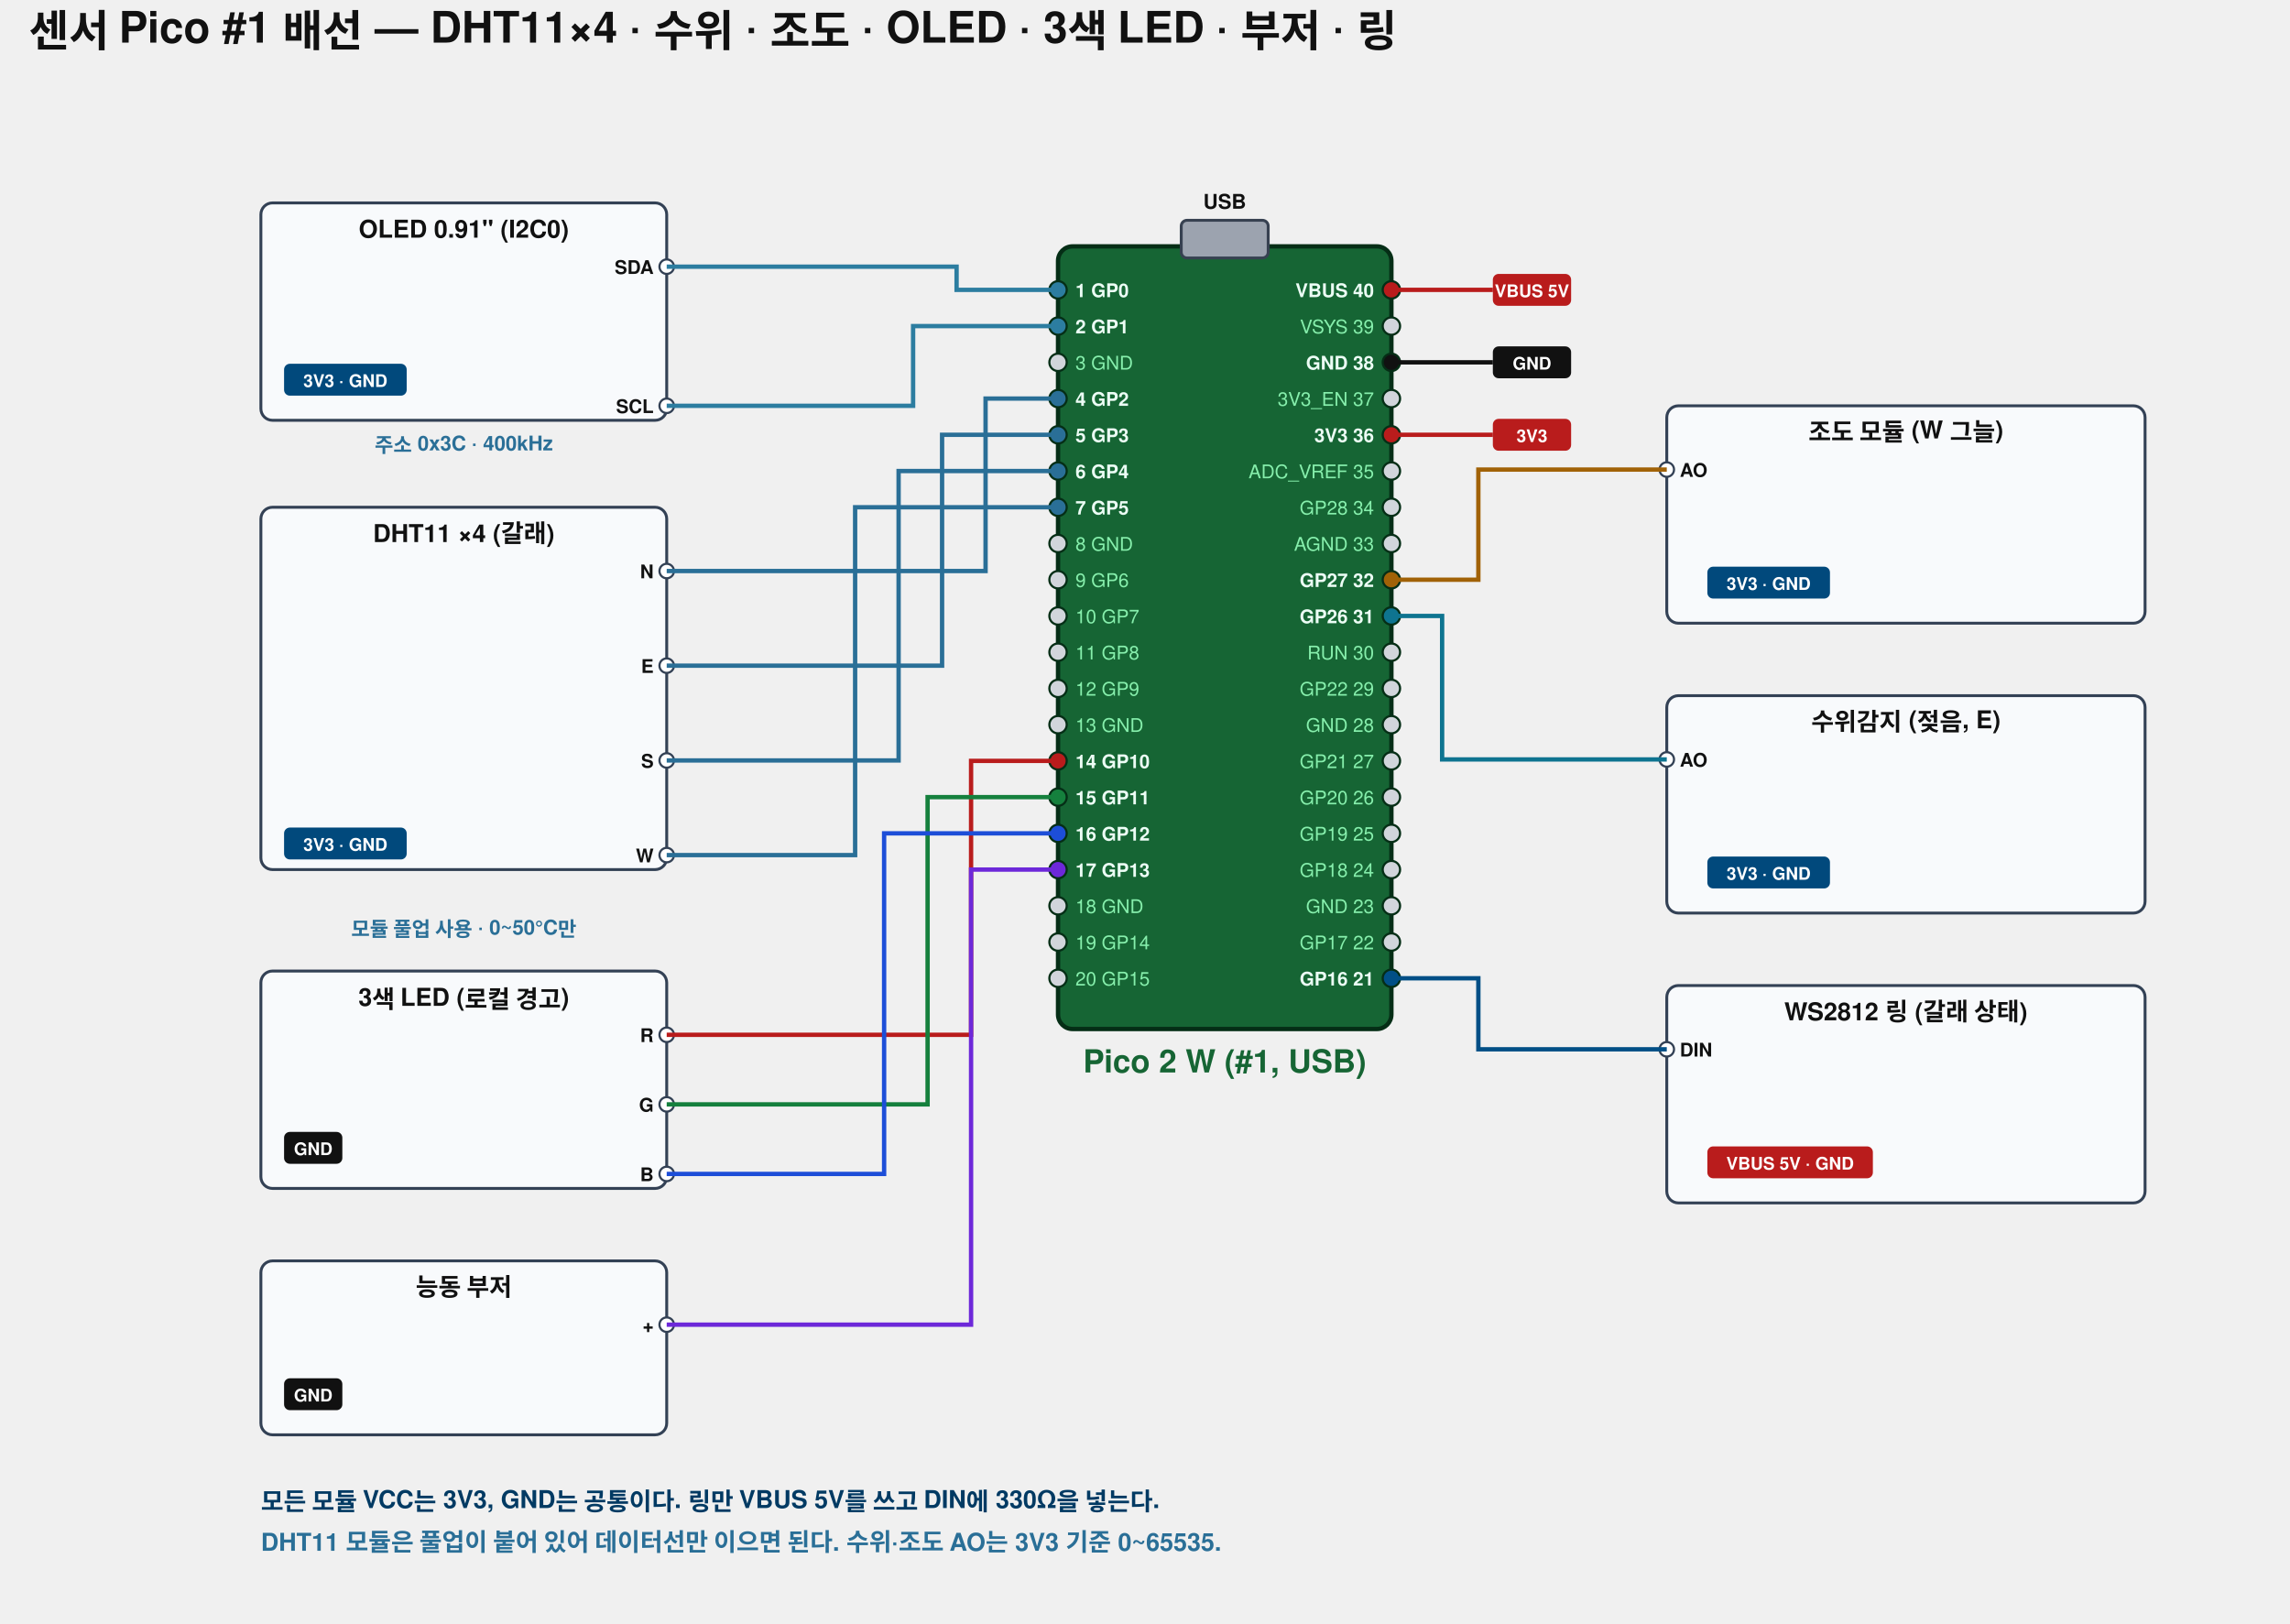
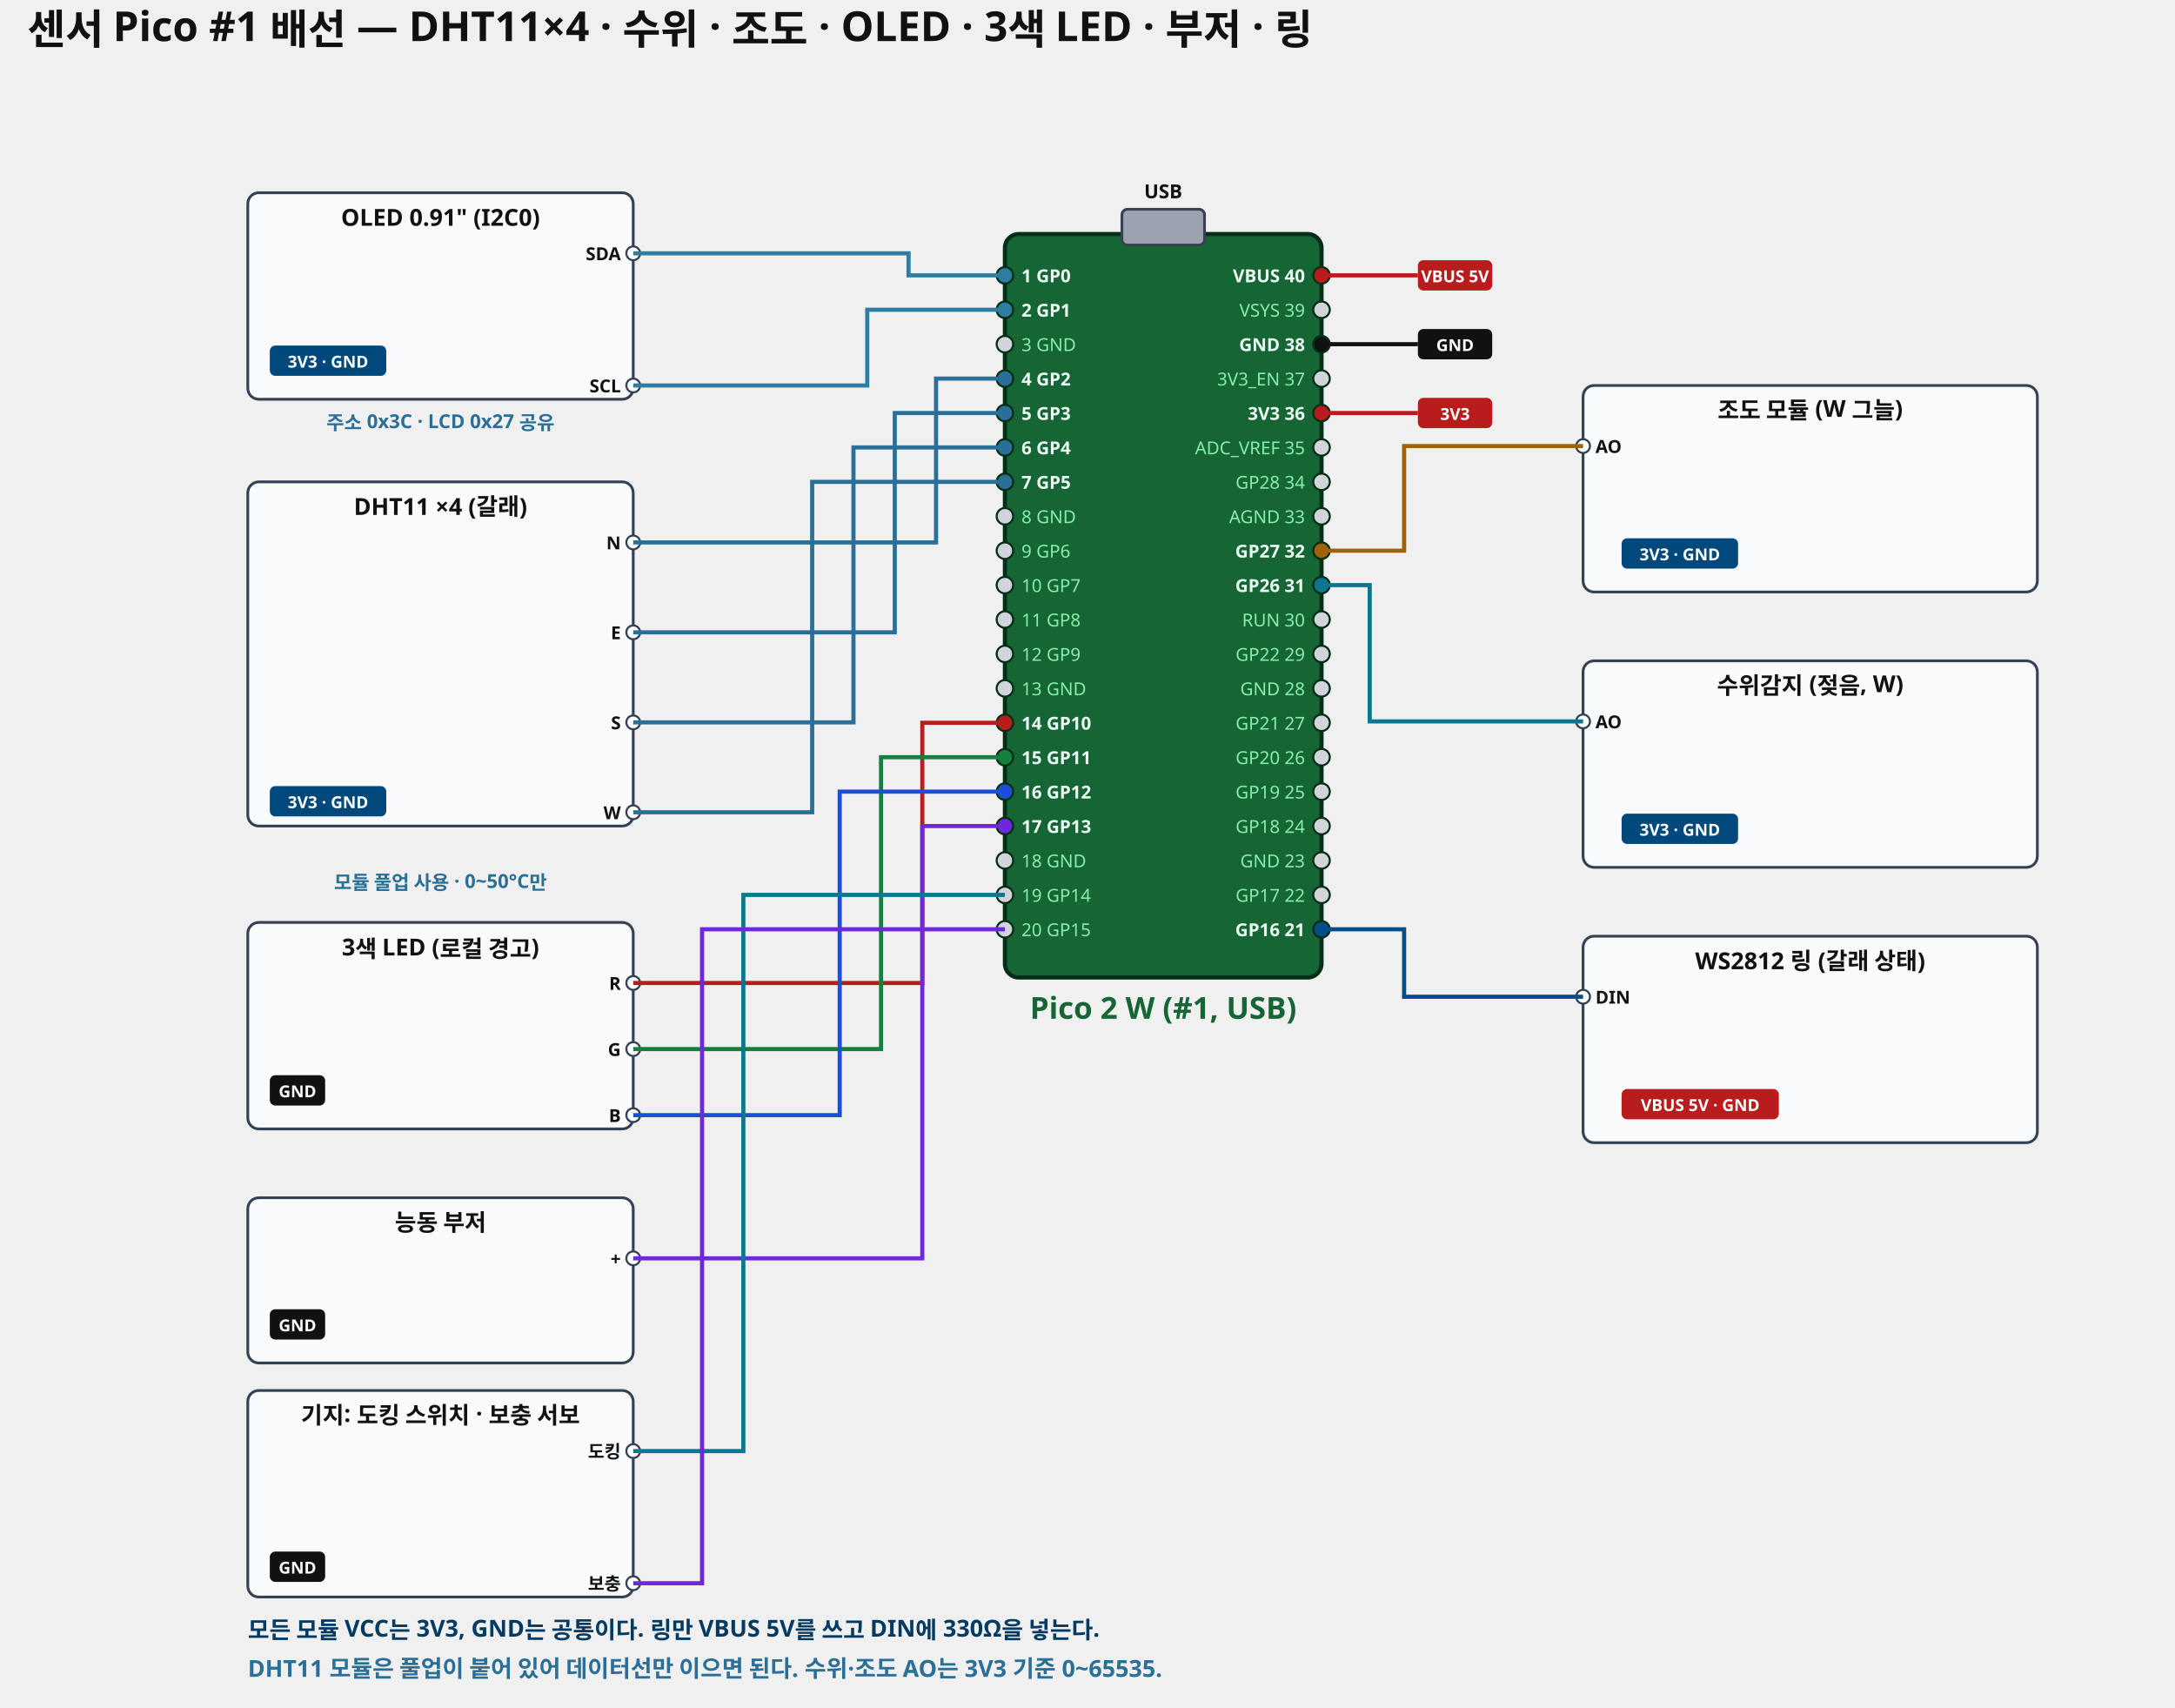
- <svg xmlns="http://www.w3.org/2000/svg" viewBox="-70 -50 1580 1120" width="1580" height="1120" font-family="Helvetica, Apple SD Gothic Neo, Noto Sans KR, sans-serif">
+ <svg xmlns="http://www.w3.org/2000/svg" viewBox="-70 -50 1580 1240" width="1580" height="1240" font-family="'Pretendard Variable', Pretendard, 'Apple SD Gothic Neo', sans-serif">
  <defs>
    <marker id="arrE" viewBox="0 0 10 10" refX="9" refY="5" markerWidth="7" markerHeight="7" orient="auto">
      <path d="M0 0 L10 5 L0 10 z" fill="#01497c" />
    </marker>
    <marker id="arrS" viewBox="0 0 10 10" refX="1" refY="5" markerWidth="7" markerHeight="7" orient="auto">
      <path d="M10 0 L0 5 L10 10 z" fill="#01497c" />
    </marker>
    <marker id="flow" viewBox="0 0 10 10" refX="9" refY="5" markerWidth="8" markerHeight="8" orient="auto">
      <path d="M0 0 L10 5 L0 10 z" fill="#012a4a" />
    </marker>
    <marker id="flowB" viewBox="0 0 10 10" refX="9" refY="5" markerWidth="8" markerHeight="8" orient="auto">
      <path d="M0 0 L10 5 L0 10 z" fill="#2a6f97" />
    </marker>
    <marker id="flowL" viewBox="0 0 10 10" refX="9" refY="5" markerWidth="8" markerHeight="8" orient="auto">
      <path d="M0 0 L10 5 L0 10 z" fill="#a9d6e5" />
    </marker>
    <pattern id="waves" width="40" height="18" patternUnits="userSpaceOnUse">
      <path d="M0 9 q10 -7 20 0 t20 0" fill="none" stroke="#468faf" stroke-width="2" />
    </pattern>
    <pattern id="hatch" width="12" height="12" patternUnits="userSpaceOnUse" patternTransform="rotate(45)">
      <rect width="6" height="12" fill="#a9d6e5" />
      <rect x="6" width="6" height="12" fill="#ffffff" />
    </pattern>
  </defs>
  <text x="-50.0" y="-18.0" font-size="30" text-anchor="start" font-weight="800" fill="#111">센서 Pico #1 배선 — DHT11×4 · 수위 · 조도 · OLED · 3색 LED · 부저 · 링</text>
  <rect x="660.0" y="120.0" width="230.0" height="540.0" rx="10" fill="#166534" stroke="#052e16" stroke-width="3" />
  <rect x="745.0" y="102.0" width="60.0" height="26.0" rx="4" fill="#9ca3af" stroke="#374151" stroke-width="2" />
  <text x="775.0" y="94.0" font-size="14" text-anchor="middle" font-weight="800" fill="#111">USB</text>
  <text x="775.0" y="690.0" font-size="22" text-anchor="middle" font-weight="800" fill="#166534">Pico 2 W (#1, USB)</text>
  <circle cx="660.0" cy="150.0" r="6.0" fill="#2c7da0" stroke="#052e16" stroke-width="1.5" />
  <text x="672.0" y="155.0" font-size="13" text-anchor="start" font-weight="800" fill="#ecfdf5">1 GP0</text>
  <circle cx="660.0" cy="175.0" r="6.0" fill="#2c7da0" stroke="#052e16" stroke-width="1.5" />
  <text x="672.0" y="180.0" font-size="13" text-anchor="start" font-weight="800" fill="#ecfdf5">2 GP1</text>
  <circle cx="660.0" cy="200.0" r="6.0" fill="#d1d5db" stroke="#052e16" stroke-width="1.5" />
  <text x="672.0" y="205.0" font-size="13" text-anchor="start" font-weight="500" fill="#86efac">3 GND</text>
  <circle cx="660.0" cy="225.0" r="6.0" fill="#2a6f97" stroke="#052e16" stroke-width="1.5" />
  <text x="672.0" y="230.0" font-size="13" text-anchor="start" font-weight="800" fill="#ecfdf5">4 GP2</text>
  <circle cx="660.0" cy="250.0" r="6.0" fill="#2a6f97" stroke="#052e16" stroke-width="1.5" />
  <text x="672.0" y="255.0" font-size="13" text-anchor="start" font-weight="800" fill="#ecfdf5">5 GP3</text>
  <circle cx="660.0" cy="275.0" r="6.0" fill="#2a6f97" stroke="#052e16" stroke-width="1.5" />
  <text x="672.0" y="280.0" font-size="13" text-anchor="start" font-weight="800" fill="#ecfdf5">6 GP4</text>
  <circle cx="660.0" cy="300.0" r="6.0" fill="#2a6f97" stroke="#052e16" stroke-width="1.5" />
  <text x="672.0" y="305.0" font-size="13" text-anchor="start" font-weight="800" fill="#ecfdf5">7 GP5</text>
  <circle cx="660.0" cy="325.0" r="6.0" fill="#d1d5db" stroke="#052e16" stroke-width="1.5" />
  <text x="672.0" y="330.0" font-size="13" text-anchor="start" font-weight="500" fill="#86efac">8 GND</text>
  <circle cx="660.0" cy="350.0" r="6.0" fill="#d1d5db" stroke="#052e16" stroke-width="1.5" />
  <text x="672.0" y="355.0" font-size="13" text-anchor="start" font-weight="500" fill="#86efac">9 GP6</text>
  <circle cx="660.0" cy="375.0" r="6.0" fill="#d1d5db" stroke="#052e16" stroke-width="1.5" />
  <text x="672.0" y="380.0" font-size="13" text-anchor="start" font-weight="500" fill="#86efac">10 GP7</text>
  <circle cx="660.0" cy="400.0" r="6.0" fill="#d1d5db" stroke="#052e16" stroke-width="1.5" />
  <text x="672.0" y="405.0" font-size="13" text-anchor="start" font-weight="500" fill="#86efac">11 GP8</text>
  <circle cx="660.0" cy="425.0" r="6.0" fill="#d1d5db" stroke="#052e16" stroke-width="1.5" />
  <text x="672.0" y="430.0" font-size="13" text-anchor="start" font-weight="500" fill="#86efac">12 GP9</text>
  <circle cx="660.0" cy="450.0" r="6.0" fill="#d1d5db" stroke="#052e16" stroke-width="1.5" />
  <text x="672.0" y="455.0" font-size="13" text-anchor="start" font-weight="500" fill="#86efac">13 GND</text>
  <circle cx="660.0" cy="475.0" r="6.0" fill="#b91c1c" stroke="#052e16" stroke-width="1.5" />
  <text x="672.0" y="480.0" font-size="13" text-anchor="start" font-weight="800" fill="#ecfdf5">14 GP10</text>
  <circle cx="660.0" cy="500.0" r="6.0" fill="#15803d" stroke="#052e16" stroke-width="1.5" />
  <text x="672.0" y="505.0" font-size="13" text-anchor="start" font-weight="800" fill="#ecfdf5">15 GP11</text>
  <circle cx="660.0" cy="525.0" r="6.0" fill="#1d4ed8" stroke="#052e16" stroke-width="1.5" />
  <text x="672.0" y="530.0" font-size="13" text-anchor="start" font-weight="800" fill="#ecfdf5">16 GP12</text>
  <circle cx="660.0" cy="550.0" r="6.0" fill="#6d28d9" stroke="#052e16" stroke-width="1.5" />
  <text x="672.0" y="555.0" font-size="13" text-anchor="start" font-weight="800" fill="#ecfdf5">17 GP13</text>
  <circle cx="660.0" cy="575.0" r="6.0" fill="#d1d5db" stroke="#052e16" stroke-width="1.5" />
  <text x="672.0" y="580.0" font-size="13" text-anchor="start" font-weight="500" fill="#86efac">18 GND</text>
  <circle cx="660.0" cy="600.0" r="6.0" fill="#d1d5db" stroke="#052e16" stroke-width="1.5" />
  <text x="672.0" y="605.0" font-size="13" text-anchor="start" font-weight="500" fill="#86efac">19 GP14</text>
  <circle cx="660.0" cy="625.0" r="6.0" fill="#d1d5db" stroke="#052e16" stroke-width="1.5" />
  <text x="672.0" y="630.0" font-size="13" text-anchor="start" font-weight="500" fill="#86efac">20 GP15</text>
  <circle cx="890.0" cy="150.0" r="6.0" fill="#b91c1c" stroke="#052e16" stroke-width="1.5" />
  <text x="878.0" y="155.0" font-size="13" text-anchor="end" font-weight="800" fill="#ecfdf5">VBUS 40</text>
  <circle cx="890.0" cy="175.0" r="6.0" fill="#d1d5db" stroke="#052e16" stroke-width="1.5" />
  <text x="878.0" y="180.0" font-size="13" text-anchor="end" font-weight="500" fill="#86efac">VSYS 39</text>
  <circle cx="890.0" cy="200.0" r="6.0" fill="#111111" stroke="#052e16" stroke-width="1.5" />
  <text x="878.0" y="205.0" font-size="13" text-anchor="end" font-weight="800" fill="#ecfdf5">GND 38</text>
  <circle cx="890.0" cy="225.0" r="6.0" fill="#d1d5db" stroke="#052e16" stroke-width="1.5" />
  <text x="878.0" y="230.0" font-size="13" text-anchor="end" font-weight="500" fill="#86efac">3V3_EN 37</text>
  <circle cx="890.0" cy="250.0" r="6.0" fill="#b91c1c" stroke="#052e16" stroke-width="1.5" />
  <text x="878.0" y="255.0" font-size="13" text-anchor="end" font-weight="800" fill="#ecfdf5">3V3 36</text>
  <circle cx="890.0" cy="275.0" r="6.0" fill="#d1d5db" stroke="#052e16" stroke-width="1.5" />
  <text x="878.0" y="280.0" font-size="13" text-anchor="end" font-weight="500" fill="#86efac">ADC_VREF 35</text>
  <circle cx="890.0" cy="300.0" r="6.0" fill="#d1d5db" stroke="#052e16" stroke-width="1.5" />
  <text x="878.0" y="305.0" font-size="13" text-anchor="end" font-weight="500" fill="#86efac">GP28 34</text>
  <circle cx="890.0" cy="325.0" r="6.0" fill="#d1d5db" stroke="#052e16" stroke-width="1.5" />
  <text x="878.0" y="330.0" font-size="13" text-anchor="end" font-weight="500" fill="#86efac">AGND 33</text>
  <circle cx="890.0" cy="350.0" r="6.0" fill="#a16207" stroke="#052e16" stroke-width="1.5" />
  <text x="878.0" y="355.0" font-size="13" text-anchor="end" font-weight="800" fill="#ecfdf5">GP27 32</text>
  <circle cx="890.0" cy="375.0" r="6.0" fill="#0e7490" stroke="#052e16" stroke-width="1.5" />
  <text x="878.0" y="380.0" font-size="13" text-anchor="end" font-weight="800" fill="#ecfdf5">GP26 31</text>
  <circle cx="890.0" cy="400.0" r="6.0" fill="#d1d5db" stroke="#052e16" stroke-width="1.5" />
  <text x="878.0" y="405.0" font-size="13" text-anchor="end" font-weight="500" fill="#86efac">RUN 30</text>
  <circle cx="890.0" cy="425.0" r="6.0" fill="#d1d5db" stroke="#052e16" stroke-width="1.5" />
  <text x="878.0" y="430.0" font-size="13" text-anchor="end" font-weight="500" fill="#86efac">GP22 29</text>
  <circle cx="890.0" cy="450.0" r="6.0" fill="#d1d5db" stroke="#052e16" stroke-width="1.5" />
  <text x="878.0" y="455.0" font-size="13" text-anchor="end" font-weight="500" fill="#86efac">GND 28</text>
  <circle cx="890.0" cy="475.0" r="6.0" fill="#d1d5db" stroke="#052e16" stroke-width="1.5" />
  <text x="878.0" y="480.0" font-size="13" text-anchor="end" font-weight="500" fill="#86efac">GP21 27</text>
  <circle cx="890.0" cy="500.0" r="6.0" fill="#d1d5db" stroke="#052e16" stroke-width="1.5" />
  <text x="878.0" y="505.0" font-size="13" text-anchor="end" font-weight="500" fill="#86efac">GP20 26</text>
  <circle cx="890.0" cy="525.0" r="6.0" fill="#d1d5db" stroke="#052e16" stroke-width="1.5" />
  <text x="878.0" y="530.0" font-size="13" text-anchor="end" font-weight="500" fill="#86efac">GP19 25</text>
  <circle cx="890.0" cy="550.0" r="6.0" fill="#d1d5db" stroke="#052e16" stroke-width="1.5" />
  <text x="878.0" y="555.0" font-size="13" text-anchor="end" font-weight="500" fill="#86efac">GP18 24</text>
  <circle cx="890.0" cy="575.0" r="6.0" fill="#d1d5db" stroke="#052e16" stroke-width="1.5" />
  <text x="878.0" y="580.0" font-size="13" text-anchor="end" font-weight="500" fill="#86efac">GND 23</text>
  <circle cx="890.0" cy="600.0" r="6.0" fill="#d1d5db" stroke="#052e16" stroke-width="1.5" />
  <text x="878.0" y="605.0" font-size="13" text-anchor="end" font-weight="500" fill="#86efac">GP17 22</text>
  <circle cx="890.0" cy="625.0" r="6.0" fill="#014f86" stroke="#052e16" stroke-width="1.5" />
  <text x="878.0" y="630.0" font-size="13" text-anchor="end" font-weight="800" fill="#ecfdf5">GP16 21</text>
  <rect x="110.0" y="90.0" width="280.0" height="150.0" rx="8" fill="#f8fafc" stroke="#334155" stroke-width="2" />
  <text x="250.0" y="114.0" font-size="17" text-anchor="middle" font-weight="800" fill="#111">OLED 0.91" (I2C0)</text>
  <circle cx="390.0" cy="134.0" r="5.0" fill="#fff" stroke="#334155" stroke-width="1.5" />
  <text x="381.0" y="139.0" font-size="13" text-anchor="end" font-weight="700" fill="#111">SDA</text>
  <circle cx="390.0" cy="230.0" r="5.0" fill="#fff" stroke="#334155" stroke-width="1.5" />
  <text x="381.0" y="235.0" font-size="13" text-anchor="end" font-weight="700" fill="#111">SCL</text>
  <rect x="126.0" y="201.0" width="84.6" height="22.0" rx="4" fill="#01497c" stroke="none" stroke-width="0" />
  <text x="168.3" y="217.0" font-size="12" text-anchor="middle" font-weight="800" fill="#fff">3V3 · GND</text>
  <path d="M 390.0 134.0 L 590.0 134.0 L 590.0 150.0 L 660.0 150.0" fill="none" stroke="#2c7da0" stroke-width="3" />
  <path d="M 390.0 230.0 L 560.0 230.0 L 560.0 175.0 L 660.0 175.0" fill="none" stroke="#2c7da0" stroke-width="3" />
-   <text x="250.0" y="262.0" font-size="14" text-anchor="middle" font-weight="700" fill="#2a6f97">주소 0x3C · 400kHz</text>
+   <text x="250.0" y="262.0" font-size="14" text-anchor="middle" font-weight="700" fill="#2a6f97">주소 0x3C · LCD 0x27 공유</text>
  <rect x="110.0" y="300.0" width="280.0" height="250.0" rx="8" fill="#f8fafc" stroke="#334155" stroke-width="2" />
  <text x="250.0" y="324.0" font-size="17" text-anchor="middle" font-weight="800" fill="#111">DHT11 ×4 (갈래)</text>
  <circle cx="390.0" cy="344.0" r="5.0" fill="#fff" stroke="#334155" stroke-width="1.5" />
  <text x="381.0" y="349.0" font-size="13" text-anchor="end" font-weight="700" fill="#111">N</text>
  <circle cx="390.0" cy="409.3" r="5.0" fill="#fff" stroke="#334155" stroke-width="1.5" />
  <text x="381.0" y="414.3" font-size="13" text-anchor="end" font-weight="700" fill="#111">E</text>
  <circle cx="390.0" cy="474.7" r="5.0" fill="#fff" stroke="#334155" stroke-width="1.5" />
  <text x="381.0" y="479.7" font-size="13" text-anchor="end" font-weight="700" fill="#111">S</text>
  <circle cx="390.0" cy="540.0" r="5.0" fill="#fff" stroke="#334155" stroke-width="1.5" />
  <text x="381.0" y="545.0" font-size="13" text-anchor="end" font-weight="700" fill="#111">W</text>
  <rect x="126.0" y="521.0" width="84.6" height="22.0" rx="4" fill="#01497c" stroke="none" stroke-width="0" />
  <text x="168.3" y="537.0" font-size="12" text-anchor="middle" font-weight="800" fill="#fff">3V3 · GND</text>
  <path d="M 390.0 344.0 L 610.0 344.0 L 610.0 225.0 L 660.0 225.0" fill="none" stroke="#2a6f97" stroke-width="3" />
  <path d="M 390.0 409.3 L 580.0 409.3 L 580.0 250.0 L 660.0 250.0" fill="none" stroke="#2a6f97" stroke-width="3" />
  <path d="M 390.0 474.7 L 550.0 474.7 L 550.0 275.0 L 660.0 275.0" fill="none" stroke="#2a6f97" stroke-width="3" />
  <path d="M 390.0 540.0 L 520.0 540.0 L 520.0 300.0 L 660.0 300.0" fill="none" stroke="#2a6f97" stroke-width="3" />
  <text x="250.0" y="596.0" font-size="14" text-anchor="middle" font-weight="700" fill="#2a6f97">모듈 풀업 사용 · 0~50°C만</text>
  <rect x="110.0" y="620.0" width="280.0" height="150.0" rx="8" fill="#f8fafc" stroke="#334155" stroke-width="2" />
  <text x="250.0" y="644.0" font-size="17" text-anchor="middle" font-weight="800" fill="#111">3색 LED (로컬 경고)</text>
  <circle cx="390.0" cy="664.0" r="5.0" fill="#fff" stroke="#334155" stroke-width="1.5" />
  <text x="381.0" y="669.0" font-size="13" text-anchor="end" font-weight="700" fill="#111">R</text>
  <circle cx="390.0" cy="712.0" r="5.0" fill="#fff" stroke="#334155" stroke-width="1.5" />
  <text x="381.0" y="717.0" font-size="13" text-anchor="end" font-weight="700" fill="#111">G</text>
  <circle cx="390.0" cy="760.0" r="5.0" fill="#fff" stroke="#334155" stroke-width="1.5" />
  <text x="381.0" y="765.0" font-size="13" text-anchor="end" font-weight="700" fill="#111">B</text>
  <rect x="126.0" y="731.0" width="40.2" height="22.0" rx="4" fill="#111111" stroke="none" stroke-width="0" />
  <text x="146.1" y="747.0" font-size="12" text-anchor="middle" font-weight="800" fill="#fff">GND</text>
  <path d="M 390.0 664.0 L 600.0 664.0 L 600.0 475.0 L 660.0 475.0" fill="none" stroke="#b91c1c" stroke-width="3" />
  <path d="M 390.0 712.0 L 570.0 712.0 L 570.0 500.0 L 660.0 500.0" fill="none" stroke="#15803d" stroke-width="3" />
  <path d="M 390.0 760.0 L 540.0 760.0 L 540.0 525.0 L 660.0 525.0" fill="none" stroke="#1d4ed8" stroke-width="3" />
  <rect x="110.0" y="820.0" width="280.0" height="120.0" rx="8" fill="#f8fafc" stroke="#334155" stroke-width="2" />
  <text x="250.0" y="844.0" font-size="17" text-anchor="middle" font-weight="800" fill="#111">능동 부저</text>
  <circle cx="390.0" cy="864.0" r="5.0" fill="#fff" stroke="#334155" stroke-width="1.5" />
  <text x="381.0" y="869.0" font-size="13" text-anchor="end" font-weight="700" fill="#111">+</text>
  <rect x="126.0" y="901.0" width="40.2" height="22.0" rx="4" fill="#111111" stroke="none" stroke-width="0" />
  <text x="146.1" y="917.0" font-size="12" text-anchor="middle" font-weight="800" fill="#fff">GND</text>
  <path d="M 390.0 864.0 L 600.0 864.0 L 600.0 550.0 L 660.0 550.0" fill="none" stroke="#6d28d9" stroke-width="3" />
  <rect x="1080.0" y="230.0" width="330.0" height="150.0" rx="8" fill="#f8fafc" stroke="#334155" stroke-width="2" />
  <text x="1245.0" y="254.0" font-size="17" text-anchor="middle" font-weight="800" fill="#111">조도 모듈 (W 그늘)</text>
  <circle cx="1080.0" cy="274.0" r="5.0" fill="#fff" stroke="#334155" stroke-width="1.5" />
  <text x="1089.0" y="279.0" font-size="13" text-anchor="start" font-weight="700" fill="#111">AO</text>
  <rect x="1108.0" y="341.0" width="84.6" height="22.0" rx="4" fill="#01497c" stroke="none" stroke-width="0" />
  <text x="1150.3" y="357.0" font-size="12" text-anchor="middle" font-weight="800" fill="#fff">3V3 · GND</text>
  <path d="M 890.0 350.0 L 950.0 350.0 L 950.0 274.0 L 1080.0 274.0" fill="none" stroke="#a16207" stroke-width="3" />
  <rect x="1080.0" y="430.0" width="330.0" height="150.0" rx="8" fill="#f8fafc" stroke="#334155" stroke-width="2" />
-   <text x="1245.0" y="454.0" font-size="17" text-anchor="middle" font-weight="800" fill="#111">수위감지 (젖음, E)</text>
+   <text x="1245.0" y="454.0" font-size="17" text-anchor="middle" font-weight="800" fill="#111">수위감지 (젖음, W)</text>
  <circle cx="1080.0" cy="474.0" r="5.0" fill="#fff" stroke="#334155" stroke-width="1.5" />
  <text x="1089.0" y="479.0" font-size="13" text-anchor="start" font-weight="700" fill="#111">AO</text>
  <rect x="1108.0" y="541.0" width="84.6" height="22.0" rx="4" fill="#01497c" stroke="none" stroke-width="0" />
  <text x="1150.3" y="557.0" font-size="12" text-anchor="middle" font-weight="800" fill="#fff">3V3 · GND</text>
  <path d="M 890.0 375.0 L 925.0 375.0 L 925.0 474.0 L 1080.0 474.0" fill="none" stroke="#0e7490" stroke-width="3" />
  <rect x="1080.0" y="630.0" width="330.0" height="150.0" rx="8" fill="#f8fafc" stroke="#334155" stroke-width="2" />
  <text x="1245.0" y="654.0" font-size="17" text-anchor="middle" font-weight="800" fill="#111">WS2812 링 (갈래 상태)</text>
  <circle cx="1080.0" cy="674.0" r="5.0" fill="#fff" stroke="#334155" stroke-width="1.5" />
  <text x="1089.0" y="679.0" font-size="13" text-anchor="start" font-weight="700" fill="#111">DIN</text>
  <rect x="1108.0" y="741.0" width="114.2" height="22.0" rx="4" fill="#b91c1c" stroke="none" stroke-width="0" />
  <text x="1165.1" y="757.0" font-size="12" text-anchor="middle" font-weight="800" fill="#fff">VBUS 5V · GND</text>
  <path d="M 890.0 625.0 L 950.0 625.0 L 950.0 674.0 L 1080.0 674.0" fill="none" stroke="#014f86" stroke-width="3" />
+   <rect x="110.0" y="960.0" width="280.0" height="150.0" rx="8" fill="#f8fafc" stroke="#334155" stroke-width="2" />
+   <text x="250.0" y="984.0" font-size="17" text-anchor="middle" font-weight="800" fill="#111">기지: 도킹 스위치 · 보충 서보</text>
+   <circle cx="390.0" cy="1004.0" r="5.0" fill="#fff" stroke="#334155" stroke-width="1.5" />
+   <text x="381.0" y="1009.0" font-size="13" text-anchor="end" font-weight="700" fill="#111">도킹</text>
+   <circle cx="390.0" cy="1100.0" r="5.0" fill="#fff" stroke="#334155" stroke-width="1.5" />
+   <text x="381.0" y="1105.0" font-size="13" text-anchor="end" font-weight="700" fill="#111">보충</text>
+   <rect x="126.0" y="1077.0" width="40.2" height="22.0" rx="4" fill="#111111" stroke="none" stroke-width="0" />
+   <text x="146.1" y="1093.0" font-size="12" text-anchor="middle" font-weight="800" fill="#fff">GND</text>
+   <path d="M 390.0 1004.0 L 470.0 1004.0 L 470.0 600.0 L 660.0 600.0" fill="none" stroke="#0e7490" stroke-width="3" />
+   <path d="M 390.0 1100.0 L 440.0 1100.0 L 440.0 625.0 L 660.0 625.0" fill="none" stroke="#6d28d9" stroke-width="3" />
  <line x1="890.0" y1="150.0" x2="960.0" y2="150.0" stroke="#b91c1c" stroke-width="3" />
  <rect x="960.0" y="139.0" width="54.0" height="22.0" rx="4" fill="#b91c1c" stroke="none" stroke-width="0" />
  <text x="987.0" y="155.0" font-size="12" text-anchor="middle" font-weight="800" fill="#fff">VBUS 5V</text>
  <line x1="890.0" y1="250.0" x2="960.0" y2="250.0" stroke="#b91c1c" stroke-width="3" />
  <rect x="960.0" y="239.0" width="54.0" height="22.0" rx="4" fill="#b91c1c" stroke="none" stroke-width="0" />
  <text x="987.0" y="255.0" font-size="12" text-anchor="middle" font-weight="800" fill="#fff">3V3</text>
  <line x1="890.0" y1="200.0" x2="960.0" y2="200.0" stroke="#111111" stroke-width="3" />
  <rect x="960.0" y="189.0" width="54.0" height="22.0" rx="4" fill="#111111" stroke="none" stroke-width="0" />
  <text x="987.0" y="205.0" font-size="12" text-anchor="middle" font-weight="800" fill="#fff">GND</text>
-   <text x="110.0" y="992.0" font-size="17" text-anchor="start" font-weight="700" fill="#013a63">모든 모듈 VCC는 3V3, GND는 공통이다. 링만 VBUS 5V를 쓰고 DIN에 330Ω을 넣는다.</text>
-   <text x="110.0" y="1020.0" font-size="17" text-anchor="start" font-weight="600" fill="#2a6f97">DHT11 모듈은 풀업이 붙어 있어 데이터선만 이으면 된다. 수위·조도 AO는 3V3 기준 0~65535.</text>
+   <text x="110.0" y="1140.0" font-size="17" text-anchor="start" font-weight="700" fill="#013a63">모든 모듈 VCC는 3V3, GND는 공통이다. 링만 VBUS 5V를 쓰고 DIN에 330Ω을 넣는다.</text>
+   <text x="110.0" y="1168.0" font-size="17" text-anchor="start" font-weight="600" fill="#2a6f97">DHT11 모듈은 풀업이 붙어 있어 데이터선만 이으면 된다. 수위·조도 AO는 3V3 기준 0~65535.</text>
</svg>
